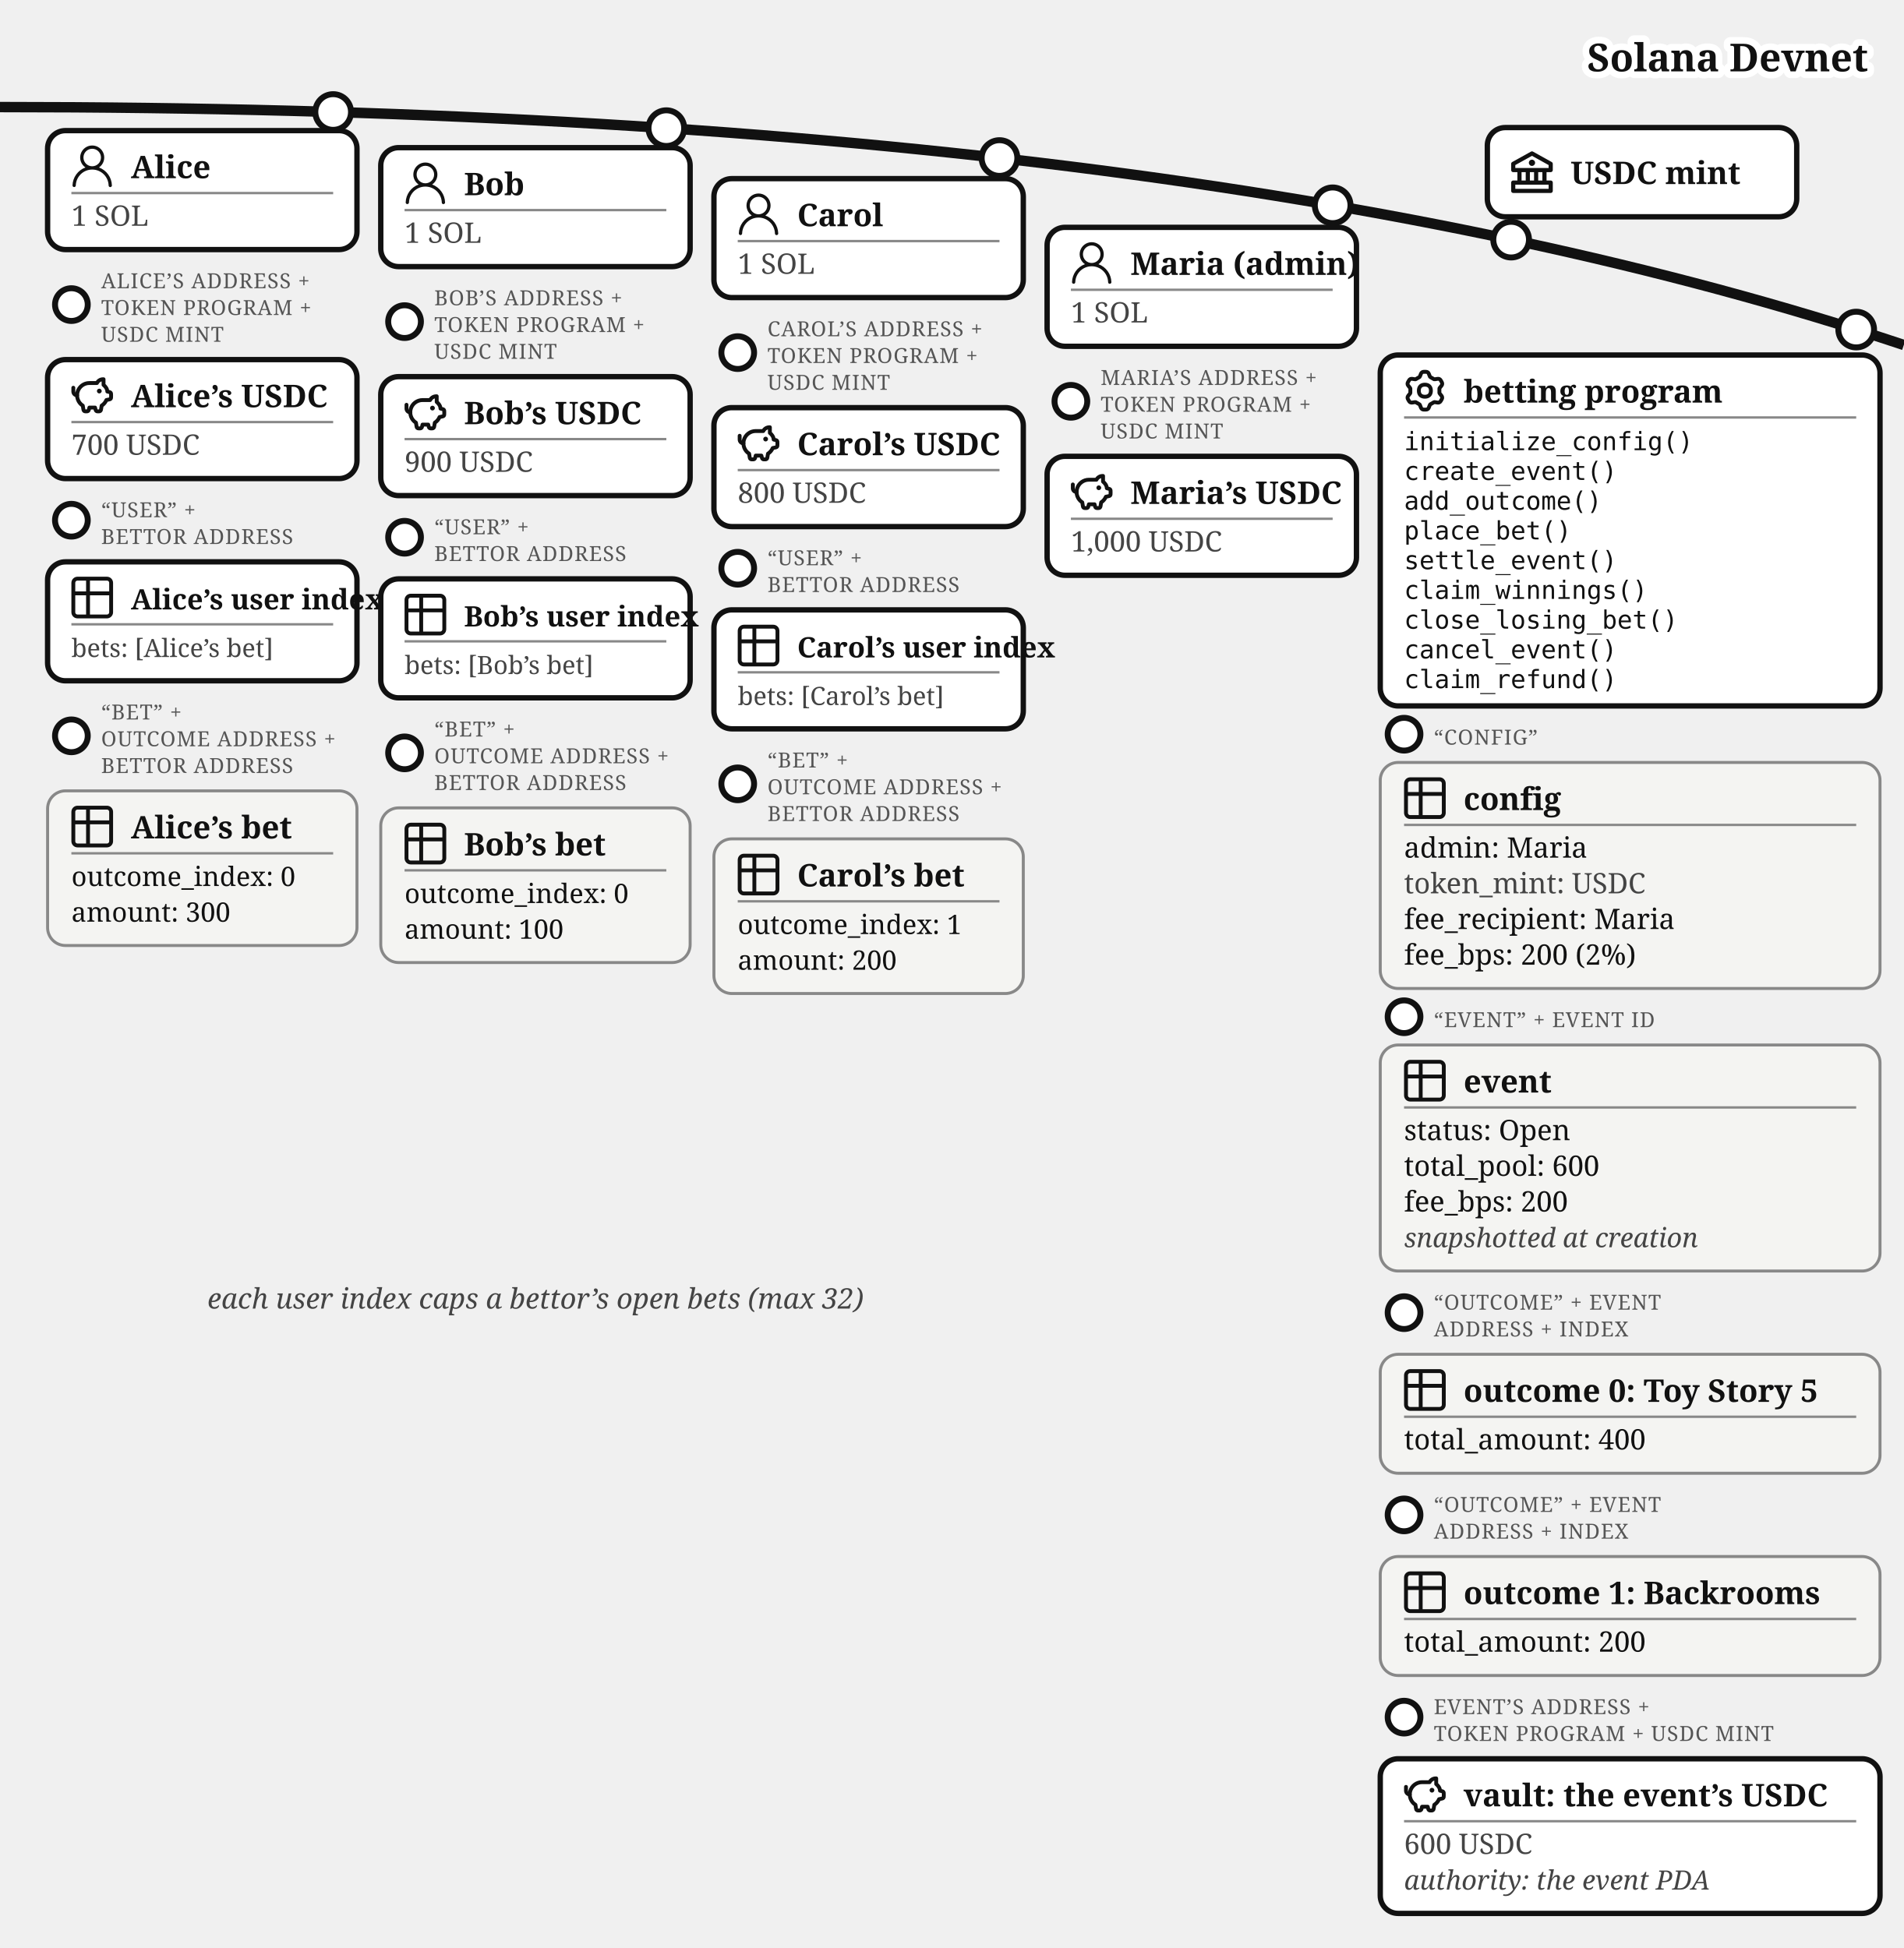
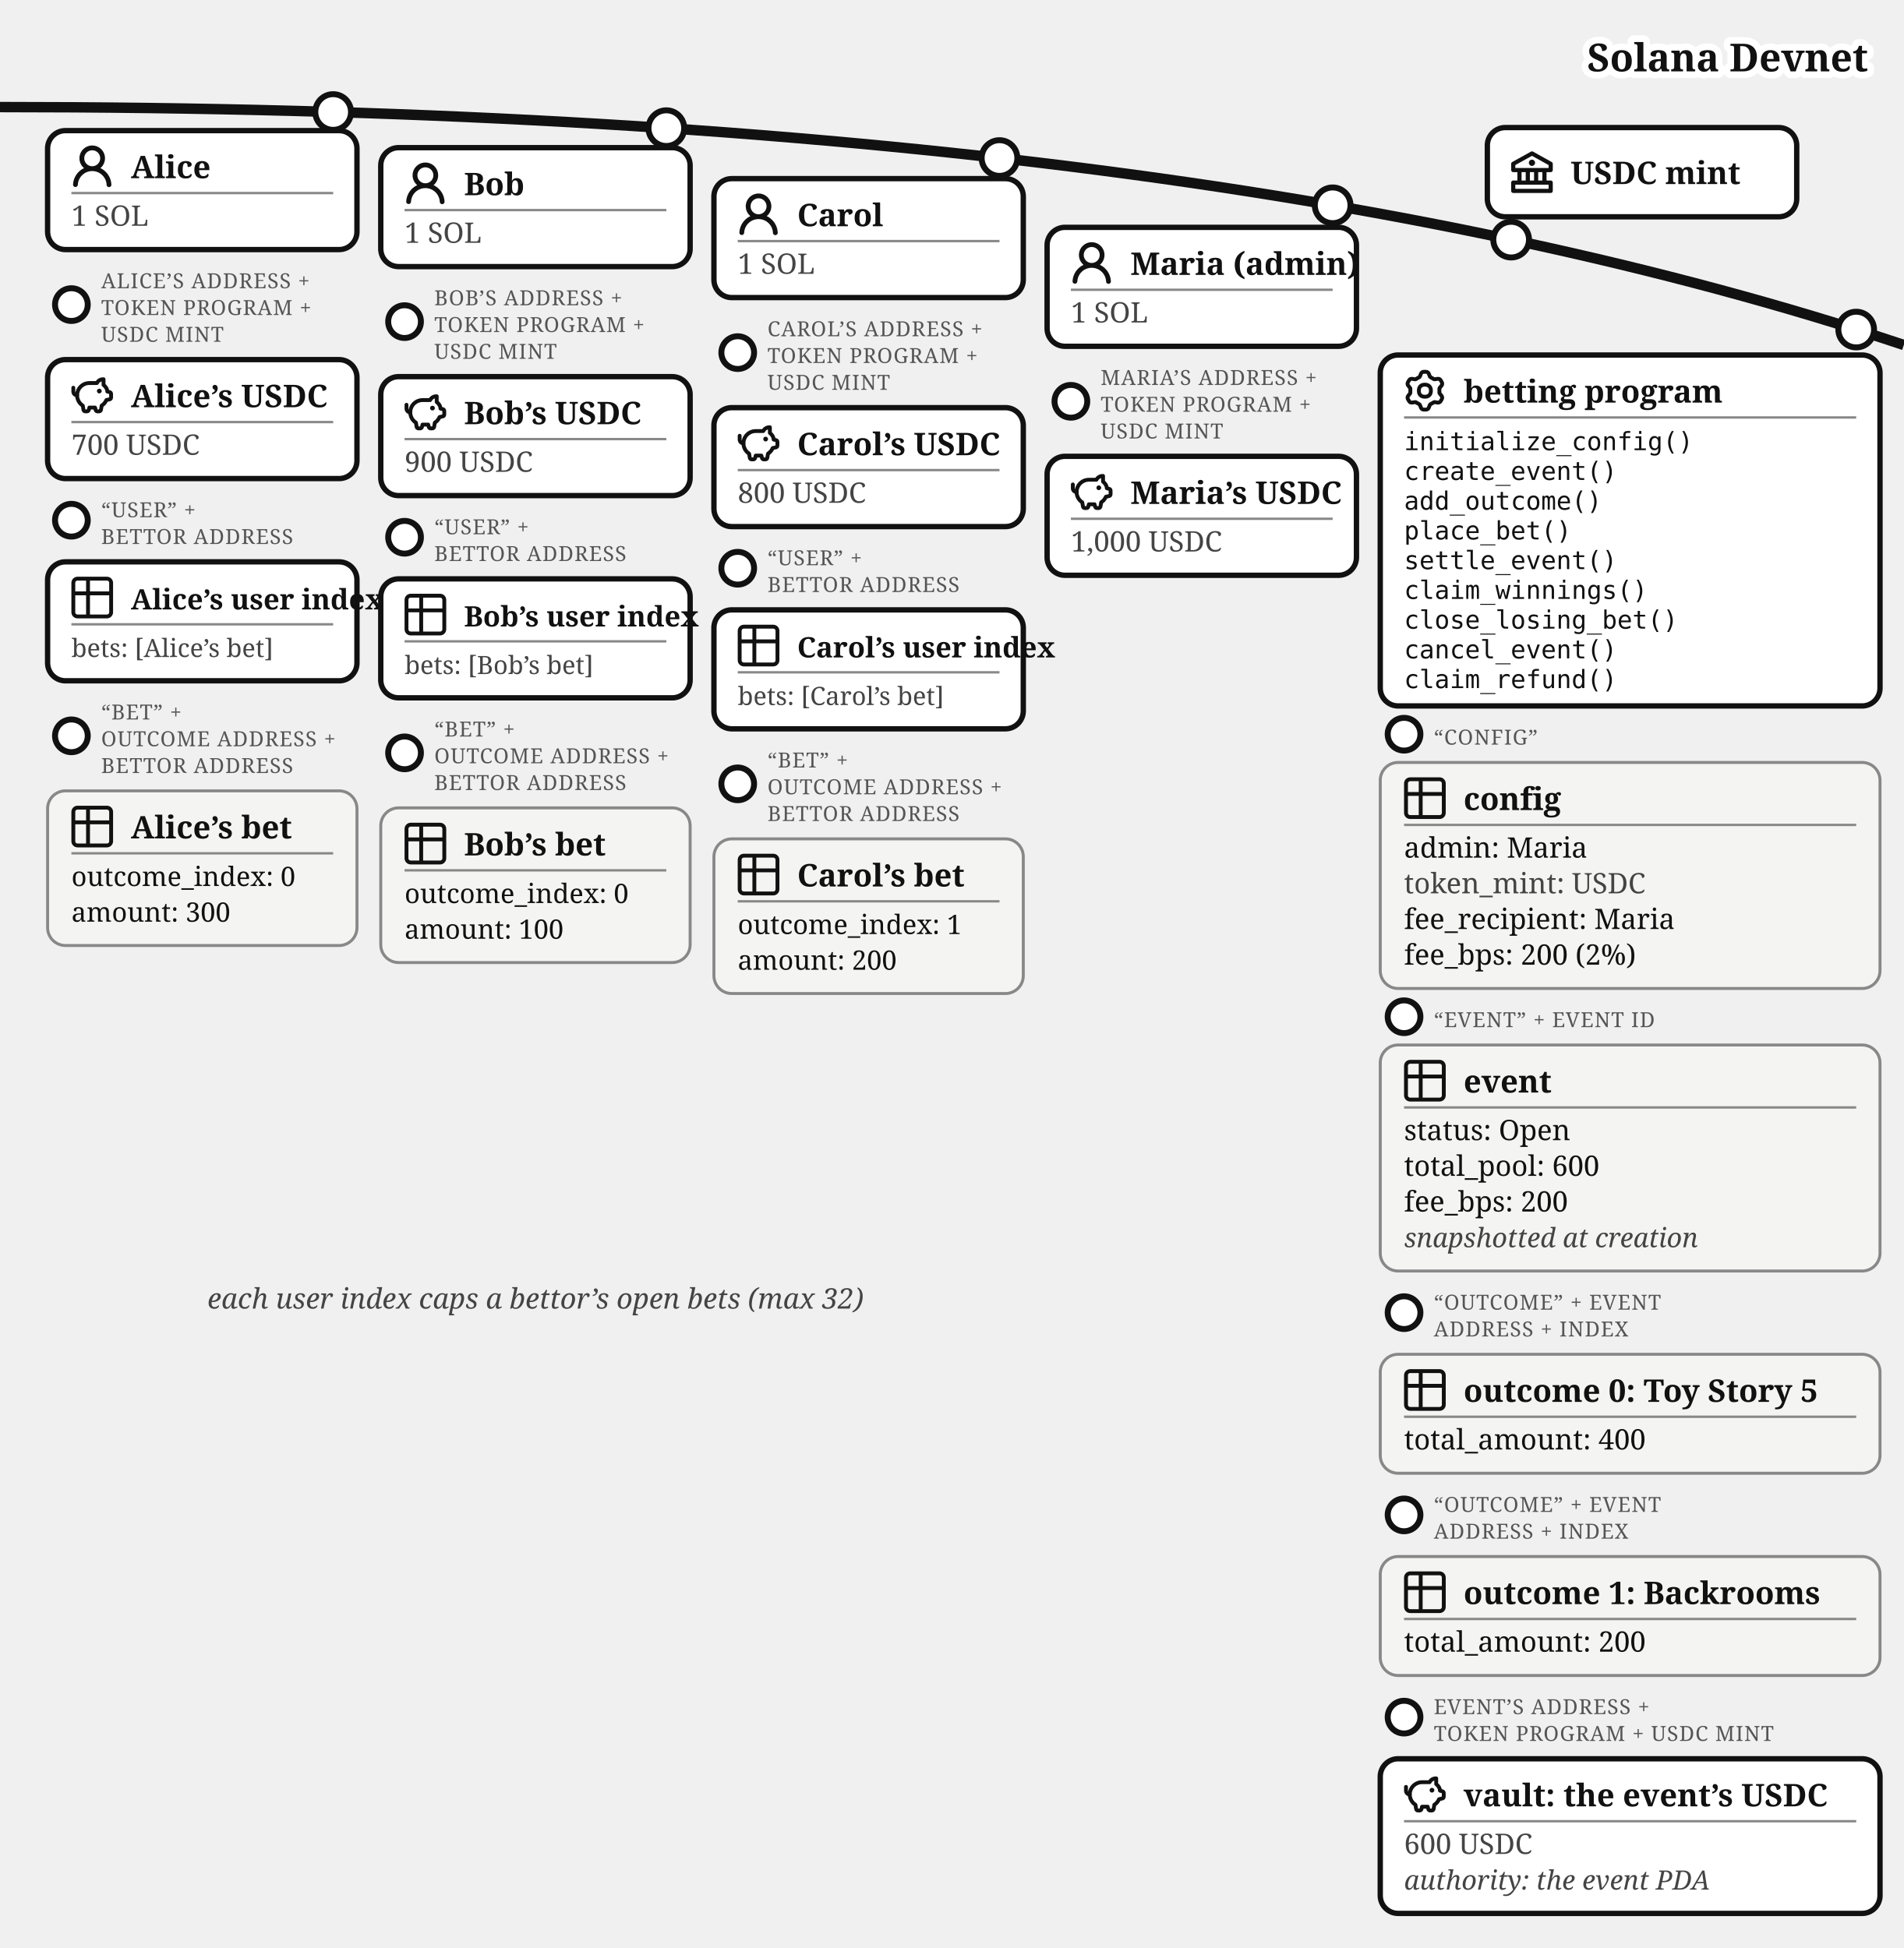
<svg xmlns="http://www.w3.org/2000/svg" viewBox="0 0 640 655" font-family="Georgia, serif" fill="#111">
  <path d="M 0,36 Q 400,36 640,116" fill="none" stroke="#111" stroke-width="3.5" />
  <text stroke="#fff" stroke-width="4.5" paint-order="stroke" stroke-linejoin="round" x="628" y="24" font-size="13" font-weight="bold" text-anchor="end">Solana Devnet</text>
  <g>
    <circle cx="508" cy="80.573" r="6" fill="#fff" stroke="#111" stroke-width="2" />
    <rect x="500" y="42.893" width="104" height="30" rx="6" fill="#fff" stroke="#111" stroke-width="1.8" />
    <g transform="translate(508,50.89)">
      <g transform="translate(-1.4,-1.401) scale(0.7)" fill="#111">
        <path d="m21.49 7.13l-9-5a.99.99 0 0 0-.97 0l-9.01 5C2.19 7.31 2 7.64 2 8v3c0 .55.45 1 1 1h2v4H3c-.55 0-1 .45-1 1v4c0 .55.45 1 1 1h18c.55 0 1-.45 1-1v-4c0-.55-.45-1-1-1h-2v-4h2c.55 0 1-.45 1-1V8a1 1 0 0 0-.51-.87M7 12h2v4H7zm6 0v4h-2v-4zm7 6v2H4v-2zm-3-2h-2v-4h2zm3-6H4V8.59l8-4.44l8 4.44z" />
        <path d="M12 6a1.5 1.5 0 1 0 0 3a1.5 1.5 0 1 0 0-3" />
      </g>
    </g>
    <text x="528" y="61.89" font-size="10.5" font-weight="bold">USDC mint</text>
  </g>
  <g>
    <circle cx="112" cy="37.663" r="6" fill="#fff" stroke="#111" stroke-width="2" />
    <rect x="16" y="43.917" width="104" height="40" rx="6" fill="#fff" stroke="#111" stroke-width="1.8" />
    <g transform="translate(24,48.9168)">
-       <g transform="translate(-1.835,-1.841) scale(0.736)" fill="#111">
-         <path d="M12 2.5a5.5 5.5 0 0 1 3.096 10.047a9.005 9.005 0 0 1 5.9 8.181a.75.75 0 1 1-1.499.044a7.5 7.5 0 0 0-14.993 0a.75.75 0 0 1-1.5-.045a9.005 9.005 0 0 1 5.9-8.18A5.5 5.5 0 0 1 12 2.5M8 8a4 4 0 1 0 8 0a4 4 0 0 0-8 0" />
+       <g transform="translate(-1.607,-1.079) scale(1.076)" fill="#111">
+         <path d="M10.561 8.073a6 6 0 0 1 3.432 5.142a.75.75 0 1 1-1.498.07a4.5 4.5 0 0 0-8.99 0a.75.75 0 0 1-1.498-.07a6 6 0 0 1 3.431-5.142a3.999 3.999 0 1 1 5.123 0M10.5 5a2.5 2.5 0 1 0-5 0a2.5 2.5 0 0 0 5 0" />
      </g>
    </g>
    <text x="44" y="59.917" font-size="10.5" font-weight="bold">Alice</text>
    <line x1="24" y1="64.917" x2="112" y2="64.917" stroke="#888" stroke-width="0.8" />
    <text x="24" y="75.917" font-size="9.5" fill="#444">1 SOL</text>
  </g>
  <g>
    <circle cx="24" cy="102.417" r="5.5" fill="#fff" stroke="#111" stroke-width="2" />
    <text x="34" y="96.917" font-size="7" letter-spacing="0.3" fill="#555">ALICE’S ADDRESS +</text>
    <text x="34" y="105.917" font-size="7" letter-spacing="0.3" fill="#555">TOKEN PROGRAM +</text>
    <text x="34" y="114.917" font-size="7" letter-spacing="0.3" fill="#555">USDC MINT</text>
    <rect x="16" y="120.917" width="104" height="40" rx="6" fill="#fff" stroke="#111" stroke-width="1.8" />
    <g transform="translate(24,125.917)">
      <g transform="translate(-0.62,-0.62) scale(0.635)" fill="none" stroke="#111" stroke-linecap="round" stroke-linejoin="round" stroke-width="2.047">
        <path d="M14.5 5.5h-4A6.5 6.5 0 0 0 7 17.478l.288 1.738c.07.423.105.635.202.798a1 1 0 0 0 .49.416c.178.07.392.07.822.07c.397 0 .596 0 .764-.062a1 1 0 0 0 .479-.374c.1-.148.15-.34.246-.727l.209-.837h3l.21.837c.096.386.144.58.245.727a1 1 0 0 0 .479.374c.168.062.367.062.764.062c.43 0 .644 0 .821-.07a1 1 0 0 0 .49-.416c.098-.163.133-.375.203-.798L17 17.478a6.5 6.5 0 0 0 2.502-2.978l.89-.178c.77-.154 1.155-.231 1.381-.508c.227-.276.227-.669.227-1.453v-.3c0-.75 0-1.124-.212-1.396c-.212-.27-.575-.362-1.303-.544L20 10c0-1.5-1.167-2.833-2-3.5v-3h-.264c-1.37 0-2.623.774-3.236 2" />
        <path d="M15.875 9.75h-.125m.25 0a.25.25 0 1 1-.5 0a.25.25 0 0 1 .5 0M2 8v2a2 2 0 0 0 2 2" />
      </g>
    </g>
    <text x="44" y="136.917" font-size="10.5" font-weight="bold">Alice’s USDC</text>
    <line x1="24" y1="141.917" x2="112" y2="141.917" stroke="#888" stroke-width="0.8" />
    <text x="24" y="152.917" font-size="9.5" fill="#444">700 USDC</text>
  </g>
  <g>
    <circle cx="24" cy="174.917" r="5.5" fill="#fff" stroke="#111" stroke-width="2" />
    <text x="34" y="173.917" font-size="7" letter-spacing="0.3" fill="#555">“USER” +</text>
    <text x="34" y="182.917" font-size="7" letter-spacing="0.3" fill="#555">BETTOR ADDRESS</text>
    <rect x="16" y="188.917" width="104" height="40" rx="6" fill="#fff" stroke="#111" stroke-width="1.8" />
    <g transform="translate(24,193.917)">
      <g transform="translate(-1.467,-1.467) scale(0.706)" fill="none" stroke="#111" stroke-linecap="round" stroke-linejoin="round" stroke-width="1.843">
        <path d="M3 5a2 2 0 0 1 2-2h14a2 2 0 0 1 2 2v14a2 2 0 0 1-2 2H5a2 2 0 0 1-2-2zm0 5h18M10 3v18" />
      </g>
    </g>
    <text x="44" y="204.917" font-size="9.5" font-weight="bold">Alice’s user index</text>
    <line x1="24" y1="209.917" x2="112" y2="209.917" stroke="#888" stroke-width="0.8" />
    <text x="24" y="220.917" font-size="8.5" fill="#444">bets: [Alice’s bet]</text>
  </g>
  <g>
    <circle cx="24" cy="247.417" r="5.5" fill="#fff" stroke="#111" stroke-width="2" />
    <text x="34" y="241.917" font-size="7" letter-spacing="0.3" fill="#555">“BET” +</text>
    <text x="34" y="250.917" font-size="7" letter-spacing="0.3" fill="#555">OUTCOME ADDRESS +</text>
    <text x="34" y="259.917" font-size="7" letter-spacing="0.3" fill="#555">BETTOR ADDRESS</text>
    <rect x="16" y="265.917" width="104" height="52" rx="6" fill="#f4f4f2" stroke="#888" />
    <g transform="translate(24,270.917)">
      <g transform="translate(-1.467,-1.467) scale(0.706)" fill="none" stroke="#111" stroke-linecap="round" stroke-linejoin="round" stroke-width="1.843">
        <path d="M3 5a2 2 0 0 1 2-2h14a2 2 0 0 1 2 2v14a2 2 0 0 1-2 2H5a2 2 0 0 1-2-2zm0 5h18M10 3v18" />
      </g>
    </g>
    <text x="44" y="281.917" font-size="10.5" font-weight="bold">Alice’s bet</text>
    <line x1="24" y1="286.917" x2="112" y2="286.917" stroke="#888" stroke-width="0.8" />
    <text x="24" y="297.917" font-size="9">outcome_index: 0</text>
    <text x="24" y="309.917" font-size="9">amount: 300</text>
  </g>
  <g>
    <circle cx="224" cy="43.091" r="6" fill="#fff" stroke="#111" stroke-width="2" />
    <rect x="128" y="49.644" width="104" height="40" rx="6" fill="#fff" stroke="#111" stroke-width="1.8" />
    <g transform="translate(136,54.6439)">
-       <g transform="translate(-1.835,-1.841) scale(0.736)" fill="#111">
-         <path d="M12 2.5a5.5 5.5 0 0 1 3.096 10.047a9.005 9.005 0 0 1 5.9 8.181a.75.75 0 1 1-1.499.044a7.5 7.5 0 0 0-14.993 0a.75.75 0 0 1-1.5-.045a9.005 9.005 0 0 1 5.9-8.18A5.5 5.5 0 0 1 12 2.5M8 8a4 4 0 1 0 8 0a4 4 0 0 0-8 0" />
+       <g transform="translate(-1.607,-1.079) scale(1.076)" fill="#111">
+         <path d="M10.561 8.073a6 6 0 0 1 3.432 5.142a.75.75 0 1 1-1.498.07a4.5 4.5 0 0 0-8.99 0a.75.75 0 0 1-1.498-.07a6 6 0 0 1 3.431-5.142a3.999 3.999 0 1 1 5.123 0M10.5 5a2.5 2.5 0 1 0-5 0a2.5 2.5 0 0 0 5 0" />
      </g>
    </g>
    <text x="156" y="65.644" font-size="10.5" font-weight="bold">Bob</text>
    <line x1="136" y1="70.644" x2="224" y2="70.644" stroke="#888" stroke-width="0.8" />
    <text x="136" y="81.644" font-size="9.5" fill="#444">1 SOL</text>
  </g>
  <g>
    <circle cx="136" cy="108.144" r="5.5" fill="#fff" stroke="#111" stroke-width="2" />
    <text x="146" y="102.644" font-size="7" letter-spacing="0.3" fill="#555">BOB’S ADDRESS +</text>
    <text x="146" y="111.644" font-size="7" letter-spacing="0.3" fill="#555">TOKEN PROGRAM +</text>
    <text x="146" y="120.644" font-size="7" letter-spacing="0.3" fill="#555">USDC MINT</text>
    <rect x="128" y="126.644" width="104" height="40" rx="6" fill="#fff" stroke="#111" stroke-width="1.8" />
    <g transform="translate(136,131.644)">
      <g transform="translate(-0.62,-0.62) scale(0.635)" fill="none" stroke="#111" stroke-linecap="round" stroke-linejoin="round" stroke-width="2.047">
        <path d="M14.5 5.5h-4A6.5 6.5 0 0 0 7 17.478l.288 1.738c.07.423.105.635.202.798a1 1 0 0 0 .49.416c.178.07.392.07.822.07c.397 0 .596 0 .764-.062a1 1 0 0 0 .479-.374c.1-.148.15-.34.246-.727l.209-.837h3l.21.837c.096.386.144.58.245.727a1 1 0 0 0 .479.374c.168.062.367.062.764.062c.43 0 .644 0 .821-.07a1 1 0 0 0 .49-.416c.098-.163.133-.375.203-.798L17 17.478a6.5 6.5 0 0 0 2.502-2.978l.89-.178c.77-.154 1.155-.231 1.381-.508c.227-.276.227-.669.227-1.453v-.3c0-.75 0-1.124-.212-1.396c-.212-.27-.575-.362-1.303-.544L20 10c0-1.5-1.167-2.833-2-3.5v-3h-.264c-1.37 0-2.623.774-3.236 2" />
        <path d="M15.875 9.75h-.125m.25 0a.25.25 0 1 1-.5 0a.25.25 0 0 1 .5 0M2 8v2a2 2 0 0 0 2 2" />
      </g>
    </g>
    <text x="156" y="142.644" font-size="10.5" font-weight="bold">Bob’s USDC</text>
    <line x1="136" y1="147.644" x2="224" y2="147.644" stroke="#888" stroke-width="0.8" />
    <text x="136" y="158.644" font-size="9.5" fill="#444">900 USDC</text>
  </g>
  <g>
    <circle cx="136" cy="180.644" r="5.5" fill="#fff" stroke="#111" stroke-width="2" />
    <text x="146" y="179.644" font-size="7" letter-spacing="0.3" fill="#555">“USER” +</text>
    <text x="146" y="188.644" font-size="7" letter-spacing="0.3" fill="#555">BETTOR ADDRESS</text>
    <rect x="128" y="194.644" width="104" height="40" rx="6" fill="#fff" stroke="#111" stroke-width="1.8" />
    <g transform="translate(136,199.644)">
      <g transform="translate(-1.467,-1.467) scale(0.706)" fill="none" stroke="#111" stroke-linecap="round" stroke-linejoin="round" stroke-width="1.843">
        <path d="M3 5a2 2 0 0 1 2-2h14a2 2 0 0 1 2 2v14a2 2 0 0 1-2 2H5a2 2 0 0 1-2-2zm0 5h18M10 3v18" />
      </g>
    </g>
    <text x="156" y="210.644" font-size="9.5" font-weight="bold">Bob’s user index</text>
    <line x1="136" y1="215.644" x2="224" y2="215.644" stroke="#888" stroke-width="0.8" />
    <text x="136" y="226.644" font-size="8.5" fill="#444">bets: [Bob’s bet]</text>
  </g>
  <g>
    <circle cx="136" cy="253.144" r="5.5" fill="#fff" stroke="#111" stroke-width="2" />
    <text x="146" y="247.644" font-size="7" letter-spacing="0.3" fill="#555">“BET” +</text>
    <text x="146" y="256.644" font-size="7" letter-spacing="0.3" fill="#555">OUTCOME ADDRESS +</text>
    <text x="146" y="265.644" font-size="7" letter-spacing="0.3" fill="#555">BETTOR ADDRESS</text>
    <rect x="128" y="271.644" width="104" height="52" rx="6" fill="#f4f4f2" stroke="#888" />
    <g transform="translate(136,276.644)">
      <g transform="translate(-1.467,-1.467) scale(0.706)" fill="none" stroke="#111" stroke-linecap="round" stroke-linejoin="round" stroke-width="1.843">
        <path d="M3 5a2 2 0 0 1 2-2h14a2 2 0 0 1 2 2v14a2 2 0 0 1-2 2H5a2 2 0 0 1-2-2zm0 5h18M10 3v18" />
      </g>
    </g>
    <text x="156" y="287.644" font-size="10.5" font-weight="bold">Bob’s bet</text>
    <line x1="136" y1="292.644" x2="224" y2="292.644" stroke="#888" stroke-width="0.8" />
    <text x="136" y="303.644" font-size="9">outcome_index: 0</text>
    <text x="136" y="315.644" font-size="9">amount: 100</text>
  </g>
  <g>
    <circle cx="336" cy="53.138" r="6" fill="#fff" stroke="#111" stroke-width="2" />
    <rect x="240" y="60.062" width="104" height="40" rx="6" fill="#fff" stroke="#111" stroke-width="1.8" />
    <g transform="translate(248,65.0617)">
-       <g transform="translate(-1.835,-1.841) scale(0.736)" fill="#111">
-         <path d="M12 2.5a5.5 5.5 0 0 1 3.096 10.047a9.005 9.005 0 0 1 5.9 8.181a.75.75 0 1 1-1.499.044a7.5 7.5 0 0 0-14.993 0a.75.75 0 0 1-1.5-.045a9.005 9.005 0 0 1 5.9-8.18A5.5 5.5 0 0 1 12 2.5M8 8a4 4 0 1 0 8 0a4 4 0 0 0-8 0" />
+       <g transform="translate(-1.607,-1.079) scale(1.076)" fill="#111">
+         <path d="M10.561 8.073a6 6 0 0 1 3.432 5.142a.75.75 0 1 1-1.498.07a4.5 4.5 0 0 0-8.99 0a.75.75 0 0 1-1.498-.07a6 6 0 0 1 3.431-5.142a3.999 3.999 0 1 1 5.123 0M10.5 5a2.5 2.5 0 1 0-5 0a2.5 2.5 0 0 0 5 0" />
      </g>
    </g>
    <text x="268" y="76.062" font-size="10.5" font-weight="bold">Carol</text>
    <line x1="248" y1="81.062" x2="336" y2="81.062" stroke="#888" stroke-width="0.8" />
    <text x="248" y="92.062" font-size="9.5" fill="#444">1 SOL</text>
  </g>
  <g>
    <circle cx="248" cy="118.562" r="5.5" fill="#fff" stroke="#111" stroke-width="2" />
    <text x="258" y="113.062" font-size="7" letter-spacing="0.3" fill="#555">CAROL’S ADDRESS +</text>
    <text x="258" y="122.062" font-size="7" letter-spacing="0.3" fill="#555">TOKEN PROGRAM +</text>
    <text x="258" y="131.062" font-size="7" letter-spacing="0.3" fill="#555">USDC MINT</text>
    <rect x="240" y="137.062" width="104" height="40" rx="6" fill="#fff" stroke="#111" stroke-width="1.8" />
    <g transform="translate(248,142.062)">
      <g transform="translate(-0.62,-0.62) scale(0.635)" fill="none" stroke="#111" stroke-linecap="round" stroke-linejoin="round" stroke-width="2.047">
        <path d="M14.5 5.5h-4A6.5 6.5 0 0 0 7 17.478l.288 1.738c.07.423.105.635.202.798a1 1 0 0 0 .49.416c.178.07.392.07.822.07c.397 0 .596 0 .764-.062a1 1 0 0 0 .479-.374c.1-.148.15-.34.246-.727l.209-.837h3l.21.837c.096.386.144.58.245.727a1 1 0 0 0 .479.374c.168.062.367.062.764.062c.43 0 .644 0 .821-.07a1 1 0 0 0 .49-.416c.098-.163.133-.375.203-.798L17 17.478a6.5 6.5 0 0 0 2.502-2.978l.89-.178c.77-.154 1.155-.231 1.381-.508c.227-.276.227-.669.227-1.453v-.3c0-.75 0-1.124-.212-1.396c-.212-.27-.575-.362-1.303-.544L20 10c0-1.5-1.167-2.833-2-3.5v-3h-.264c-1.37 0-2.623.774-3.236 2" />
        <path d="M15.875 9.75h-.125m.25 0a.25.25 0 1 1-.5 0a.25.25 0 0 1 .5 0M2 8v2a2 2 0 0 0 2 2" />
      </g>
    </g>
    <text x="268" y="153.062" font-size="10.5" font-weight="bold">Carol’s USDC</text>
    <line x1="248" y1="158.062" x2="336" y2="158.062" stroke="#888" stroke-width="0.8" />
    <text x="248" y="169.062" font-size="9.5" fill="#444">800 USDC</text>
  </g>
  <g>
    <circle cx="248" cy="191.062" r="5.5" fill="#fff" stroke="#111" stroke-width="2" />
    <text x="258" y="190.062" font-size="7" letter-spacing="0.3" fill="#555">“USER” +</text>
    <text x="258" y="199.062" font-size="7" letter-spacing="0.3" fill="#555">BETTOR ADDRESS</text>
    <rect x="240" y="205.062" width="104" height="40" rx="6" fill="#fff" stroke="#111" stroke-width="1.8" />
    <g transform="translate(248,210.062)">
      <g transform="translate(-1.467,-1.467) scale(0.706)" fill="none" stroke="#111" stroke-linecap="round" stroke-linejoin="round" stroke-width="1.843">
        <path d="M3 5a2 2 0 0 1 2-2h14a2 2 0 0 1 2 2v14a2 2 0 0 1-2 2H5a2 2 0 0 1-2-2zm0 5h18M10 3v18" />
      </g>
    </g>
    <text x="268" y="221.062" font-size="9.5" font-weight="bold">Carol’s user index</text>
    <line x1="248" y1="226.062" x2="336" y2="226.062" stroke="#888" stroke-width="0.8" />
    <text x="248" y="237.062" font-size="8.5" fill="#444">bets: [Carol’s bet]</text>
  </g>
  <g>
    <circle cx="248" cy="263.562" r="5.5" fill="#fff" stroke="#111" stroke-width="2" />
    <text x="258" y="258.062" font-size="7" letter-spacing="0.3" fill="#555">“BET” +</text>
    <text x="258" y="267.062" font-size="7" letter-spacing="0.3" fill="#555">OUTCOME ADDRESS +</text>
    <text x="258" y="276.062" font-size="7" letter-spacing="0.3" fill="#555">BETTOR ADDRESS</text>
    <rect x="240" y="282.062" width="104" height="52" rx="6" fill="#f4f4f2" stroke="#888" />
    <g transform="translate(248,287.062)">
      <g transform="translate(-1.467,-1.467) scale(0.706)" fill="none" stroke="#111" stroke-linecap="round" stroke-linejoin="round" stroke-width="1.843">
        <path d="M3 5a2 2 0 0 1 2-2h14a2 2 0 0 1 2 2v14a2 2 0 0 1-2 2H5a2 2 0 0 1-2-2zm0 5h18M10 3v18" />
      </g>
    </g>
    <text x="268" y="298.062" font-size="10.5" font-weight="bold">Carol’s bet</text>
    <line x1="248" y1="303.062" x2="336" y2="303.062" stroke="#888" stroke-width="0.8" />
    <text x="248" y="314.062" font-size="9">outcome_index: 1</text>
    <text x="248" y="326.062" font-size="9">amount: 200</text>
  </g>
  <g>
    <circle cx="448" cy="69.033" r="6" fill="#fff" stroke="#111" stroke-width="2" />
    <rect x="352" y="76.436" width="104" height="40" rx="6" fill="#fff" stroke="#111" stroke-width="1.8" />
    <g transform="translate(360,81.4364)">
-       <g transform="translate(-1.835,-1.841) scale(0.736)" fill="#111">
-         <path d="M12 2.5a5.5 5.5 0 0 1 3.096 10.047a9.005 9.005 0 0 1 5.9 8.181a.75.75 0 1 1-1.499.044a7.5 7.5 0 0 0-14.993 0a.75.75 0 0 1-1.5-.045a9.005 9.005 0 0 1 5.9-8.18A5.5 5.5 0 0 1 12 2.5M8 8a4 4 0 1 0 8 0a4 4 0 0 0-8 0" />
+       <g transform="translate(-1.607,-1.079) scale(1.076)" fill="#111">
+         <path d="M10.561 8.073a6 6 0 0 1 3.432 5.142a.75.75 0 1 1-1.498.07a4.5 4.5 0 0 0-8.99 0a.75.75 0 0 1-1.498-.07a6 6 0 0 1 3.431-5.142a3.999 3.999 0 1 1 5.123 0M10.5 5a2.5 2.5 0 1 0-5 0a2.5 2.5 0 0 0 5 0" />
      </g>
    </g>
    <text x="380" y="92.436" font-size="10.5" font-weight="bold">Maria (admin)</text>
    <line x1="360" y1="97.436" x2="448" y2="97.436" stroke="#888" stroke-width="0.8" />
    <text x="360" y="108.436" font-size="9.5" fill="#444">1 SOL</text>
  </g>
  <g>
    <circle cx="360" cy="134.936" r="5.5" fill="#fff" stroke="#111" stroke-width="2" />
    <text x="370" y="129.436" font-size="7" letter-spacing="0.3" fill="#555">MARIA’S ADDRESS +</text>
    <text x="370" y="138.436" font-size="7" letter-spacing="0.3" fill="#555">TOKEN PROGRAM +</text>
    <text x="370" y="147.436" font-size="7" letter-spacing="0.3" fill="#555">USDC MINT</text>
    <rect x="352" y="153.436" width="104" height="40" rx="6" fill="#fff" stroke="#111" stroke-width="1.8" />
    <g transform="translate(360,158.436)">
      <g transform="translate(-0.62,-0.62) scale(0.635)" fill="none" stroke="#111" stroke-linecap="round" stroke-linejoin="round" stroke-width="2.047">
        <path d="M14.5 5.5h-4A6.5 6.5 0 0 0 7 17.478l.288 1.738c.07.423.105.635.202.798a1 1 0 0 0 .49.416c.178.07.392.07.822.07c.397 0 .596 0 .764-.062a1 1 0 0 0 .479-.374c.1-.148.15-.34.246-.727l.209-.837h3l.21.837c.096.386.144.58.245.727a1 1 0 0 0 .479.374c.168.062.367.062.764.062c.43 0 .644 0 .821-.07a1 1 0 0 0 .49-.416c.098-.163.133-.375.203-.798L17 17.478a6.5 6.5 0 0 0 2.502-2.978l.89-.178c.77-.154 1.155-.231 1.381-.508c.227-.276.227-.669.227-1.453v-.3c0-.75 0-1.124-.212-1.396c-.212-.27-.575-.362-1.303-.544L20 10c0-1.5-1.167-2.833-2-3.5v-3h-.264c-1.37 0-2.623.774-3.236 2" />
        <path d="M15.875 9.75h-.125m.25 0a.25.25 0 1 1-.5 0a.25.25 0 0 1 .5 0M2 8v2a2 2 0 0 0 2 2" />
      </g>
    </g>
    <text x="380" y="169.436" font-size="10.5" font-weight="bold">Maria’s USDC</text>
    <line x1="360" y1="174.436" x2="448" y2="174.436" stroke="#888" stroke-width="0.8" />
    <text x="360" y="185.436" font-size="9.5" fill="#444">1,000 USDC</text>
  </g>
  <g>
    <circle cx="624" cy="110.812" r="6" fill="#fff" stroke="#111" stroke-width="2" />
    <rect x="464" y="119.37" width="168" height="118" rx="6" fill="#fff" stroke="#111" stroke-width="1.8" />
    <g transform="translate(472,124.37)">
      <g transform="translate(-0.113,-0.112) scale(1.016)" fill="none" stroke="#111" stroke-linecap="round" stroke-linejoin="round" stroke-width="1.28">
        <path d="M11.808 7.727c0 .05.017.1.048.14l.667.84a.96.96 0 0 1 .082 1.08l-.392.676a.96.96 0 0 1-.975.47l-1.063-.16a.23.23 0 0 0-.145.027l-1.26.727a.23.23 0 0 0-.096.112l-.392 1a.96.96 0 0 1-.893.611h-.782a.96.96 0 0 1-.893-.61l-.392-1a.23.23 0 0 0-.096-.113L3.967 10.8a.23.23 0 0 0-.145-.028l-1.063.162a.96.96 0 0 1-.976-.47l-.39-.677a.96.96 0 0 1 .08-1.08l.67-.84a.22.22 0 0 0 .05-.14V6.273c0-.05-.018-.1-.05-.14l-.67-.84a.96.96 0 0 1-.08-1.08l.39-.676a.96.96 0 0 1 .976-.47l1.06.16a.23.23 0 0 0 .145-.027l1.262-.73a.23.23 0 0 0 .096-.113l.394-.996A.96.96 0 0 1 6.61.75h.784a.96.96 0 0 1 .893.61l.392.997q.028.075.096.116l1.26.727a.23.23 0 0 0 .145.028l1.062-.162a.96.96 0 0 1 .976.47l.391.677a.96.96 0 0 1-.081 1.08l-.67.84a.22.22 0 0 0-.049.14v1.454Z" />
        <path d="M7 8.996c1.277 0 1.996-.719 1.996-1.996S8.277 5.004 7 5.004S5.004 5.723 5.004 7S5.723 8.996 7 8.996" />
      </g>
    </g>
    <text x="492" y="135.37" font-size="10.5" font-weight="bold">betting program</text>
    <line x1="472" y1="140.37" x2="624" y2="140.37" stroke="#888" stroke-width="0.8" />
    <text x="472" y="151.37" font-size="8.5" font-family="Menlo, monospace">initialize_config()</text>
    <text x="472" y="161.37" font-size="8.5" font-family="Menlo, monospace">create_event()</text>
    <text x="472" y="171.37" font-size="8.5" font-family="Menlo, monospace">add_outcome()</text>
    <text x="472" y="181.37" font-size="8.5" font-family="Menlo, monospace">place_bet()</text>
    <text x="472" y="191.37" font-size="8.5" font-family="Menlo, monospace">settle_event()</text>
    <text x="472" y="201.37" font-size="8.5" font-family="Menlo, monospace">claim_winnings()</text>
    <text x="472" y="211.37" font-size="8.5" font-family="Menlo, monospace">close_losing_bet()</text>
    <text x="472" y="221.37" font-size="8.5" font-family="Menlo, monospace">cancel_event()</text>
    <text x="472" y="231.37" font-size="8.5" font-family="Menlo, monospace">claim_refund()</text>
  </g>
  <g>
    <circle cx="472" cy="246.87" r="5.5" fill="#fff" stroke="#111" stroke-width="2" />
    <text x="482" y="250.37" font-size="7" letter-spacing="0.3" fill="#555">“CONFIG”</text>
    <rect x="464" y="256.37" width="168" height="76" rx="6" fill="#f4f4f2" stroke="#888" />
    <g transform="translate(472,261.37)">
      <g transform="translate(-1.467,-1.467) scale(0.706)" fill="none" stroke="#111" stroke-linecap="round" stroke-linejoin="round" stroke-width="1.843">
        <path d="M3 5a2 2 0 0 1 2-2h14a2 2 0 0 1 2 2v14a2 2 0 0 1-2 2H5a2 2 0 0 1-2-2zm0 5h18M10 3v18" />
      </g>
    </g>
    <text x="492" y="272.37" font-size="10.5" font-weight="bold">config</text>
    <line x1="472" y1="277.37" x2="624" y2="277.37" stroke="#888" stroke-width="0.8" />
    <text x="472" y="288.37" font-size="9.5">admin: Maria</text>
    <text x="472" y="300.37" font-size="9.5" fill="#444">token_mint: USDC</text>
    <text x="472" y="312.37" font-size="9.5">fee_recipient: Maria</text>
    <text x="472" y="324.37" font-size="9.5">fee_bps: 200 (2%)</text>
  </g>
  <g>
    <circle cx="472" cy="341.87" r="5.5" fill="#fff" stroke="#111" stroke-width="2" />
    <text x="482" y="345.37" font-size="7" letter-spacing="0.3" fill="#555">“EVENT” + EVENT ID</text>
    <rect x="464" y="351.37" width="168" height="76" rx="6" fill="#f4f4f2" stroke="#888" />
    <g transform="translate(472,356.37)">
      <g transform="translate(-1.467,-1.467) scale(0.706)" fill="none" stroke="#111" stroke-linecap="round" stroke-linejoin="round" stroke-width="1.843">
        <path d="M3 5a2 2 0 0 1 2-2h14a2 2 0 0 1 2 2v14a2 2 0 0 1-2 2H5a2 2 0 0 1-2-2zm0 5h18M10 3v18" />
      </g>
    </g>
    <text x="492" y="367.37" font-size="10.5" font-weight="bold">event</text>
    <line x1="472" y1="372.37" x2="624" y2="372.37" stroke="#888" stroke-width="0.8" />
    <text x="472" y="383.37" font-size="9.5">status: Open</text>
    <text x="472" y="395.37" font-size="9.5">total_pool: 600</text>
    <text x="472" y="407.37" font-size="9.5">fee_bps: 200</text>
    <text x="472" y="419.37" font-size="9" font-style="italic" fill="#444">snapshotted at creation</text>
  </g>
  <g>
    <circle cx="472" cy="441.37" r="5.5" fill="#fff" stroke="#111" stroke-width="2" />
    <text x="482" y="440.37" font-size="7" letter-spacing="0.3" fill="#555">“OUTCOME” + EVENT</text>
    <text x="482" y="449.37" font-size="7" letter-spacing="0.3" fill="#555">ADDRESS + INDEX</text>
    <rect x="464" y="455.37" width="168" height="40" rx="6" fill="#f4f4f2" stroke="#888" />
    <g transform="translate(472,460.37)">
      <g transform="translate(-1.467,-1.467) scale(0.706)" fill="none" stroke="#111" stroke-linecap="round" stroke-linejoin="round" stroke-width="1.843">
        <path d="M3 5a2 2 0 0 1 2-2h14a2 2 0 0 1 2 2v14a2 2 0 0 1-2 2H5a2 2 0 0 1-2-2zm0 5h18M10 3v18" />
      </g>
    </g>
    <text x="492" y="471.37" font-size="10.5" font-weight="bold">outcome 0: Toy Story 5</text>
    <line x1="472" y1="476.37" x2="624" y2="476.37" stroke="#888" stroke-width="0.8" />
    <text x="472" y="487.37" font-size="9.5">total_amount: 400</text>
  </g>
  <g>
    <circle cx="472" cy="509.37" r="5.5" fill="#fff" stroke="#111" stroke-width="2" />
    <text x="482" y="508.37" font-size="7" letter-spacing="0.3" fill="#555">“OUTCOME” + EVENT</text>
    <text x="482" y="517.37" font-size="7" letter-spacing="0.3" fill="#555">ADDRESS + INDEX</text>
    <rect x="464" y="523.37" width="168" height="40" rx="6" fill="#f4f4f2" stroke="#888" />
    <g transform="translate(472,528.37)">
      <g transform="translate(-1.467,-1.467) scale(0.706)" fill="none" stroke="#111" stroke-linecap="round" stroke-linejoin="round" stroke-width="1.843">
        <path d="M3 5a2 2 0 0 1 2-2h14a2 2 0 0 1 2 2v14a2 2 0 0 1-2 2H5a2 2 0 0 1-2-2zm0 5h18M10 3v18" />
      </g>
    </g>
    <text x="492" y="539.37" font-size="10.5" font-weight="bold">outcome 1: Backrooms</text>
    <line x1="472" y1="544.37" x2="624" y2="544.37" stroke="#888" stroke-width="0.8" />
    <text x="472" y="555.37" font-size="9.5">total_amount: 200</text>
  </g>
  <g>
    <circle cx="472" cy="577.37" r="5.5" fill="#fff" stroke="#111" stroke-width="2" />
    <text x="482" y="576.37" font-size="7" letter-spacing="0.3" fill="#555">EVENT’S ADDRESS +</text>
    <text x="482" y="585.37" font-size="7" letter-spacing="0.3" fill="#555">TOKEN PROGRAM + USDC MINT</text>
    <rect x="464" y="591.37" width="168" height="52" rx="6" fill="#fff" stroke="#111" stroke-width="1.8" />
    <g transform="translate(472,596.37)">
      <g transform="translate(-0.62,-0.62) scale(0.635)" fill="none" stroke="#111" stroke-linecap="round" stroke-linejoin="round" stroke-width="2.047">
        <path d="M14.5 5.5h-4A6.5 6.5 0 0 0 7 17.478l.288 1.738c.07.423.105.635.202.798a1 1 0 0 0 .49.416c.178.07.392.07.822.07c.397 0 .596 0 .764-.062a1 1 0 0 0 .479-.374c.1-.148.15-.34.246-.727l.209-.837h3l.21.837c.096.386.144.58.245.727a1 1 0 0 0 .479.374c.168.062.367.062.764.062c.43 0 .644 0 .821-.07a1 1 0 0 0 .49-.416c.098-.163.133-.375.203-.798L17 17.478a6.5 6.5 0 0 0 2.502-2.978l.89-.178c.77-.154 1.155-.231 1.381-.508c.227-.276.227-.669.227-1.453v-.3c0-.75 0-1.124-.212-1.396c-.212-.27-.575-.362-1.303-.544L20 10c0-1.5-1.167-2.833-2-3.5v-3h-.264c-1.37 0-2.623.774-3.236 2" />
        <path d="M15.875 9.75h-.125m.25 0a.25.25 0 1 1-.5 0a.25.25 0 0 1 .5 0M2 8v2a2 2 0 0 0 2 2" />
      </g>
    </g>
    <text x="492" y="607.37" font-size="10.5" font-weight="bold">vault: the event’s USDC</text>
    <line x1="472" y1="612.37" x2="624" y2="612.37" stroke="#888" stroke-width="0.8" />
    <text x="472" y="623.37" font-size="9.5" fill="#444">600 USDC</text>
    <text x="472" y="635.37" font-size="9" font-style="italic" fill="#444">authority: the event PDA</text>
  </g>
  <text x="180" y="440" font-size="9.5" fill="#444" font-style="italic" text-anchor="middle">each user index caps a bettor’s open bets (max 32)</text>
</svg>
